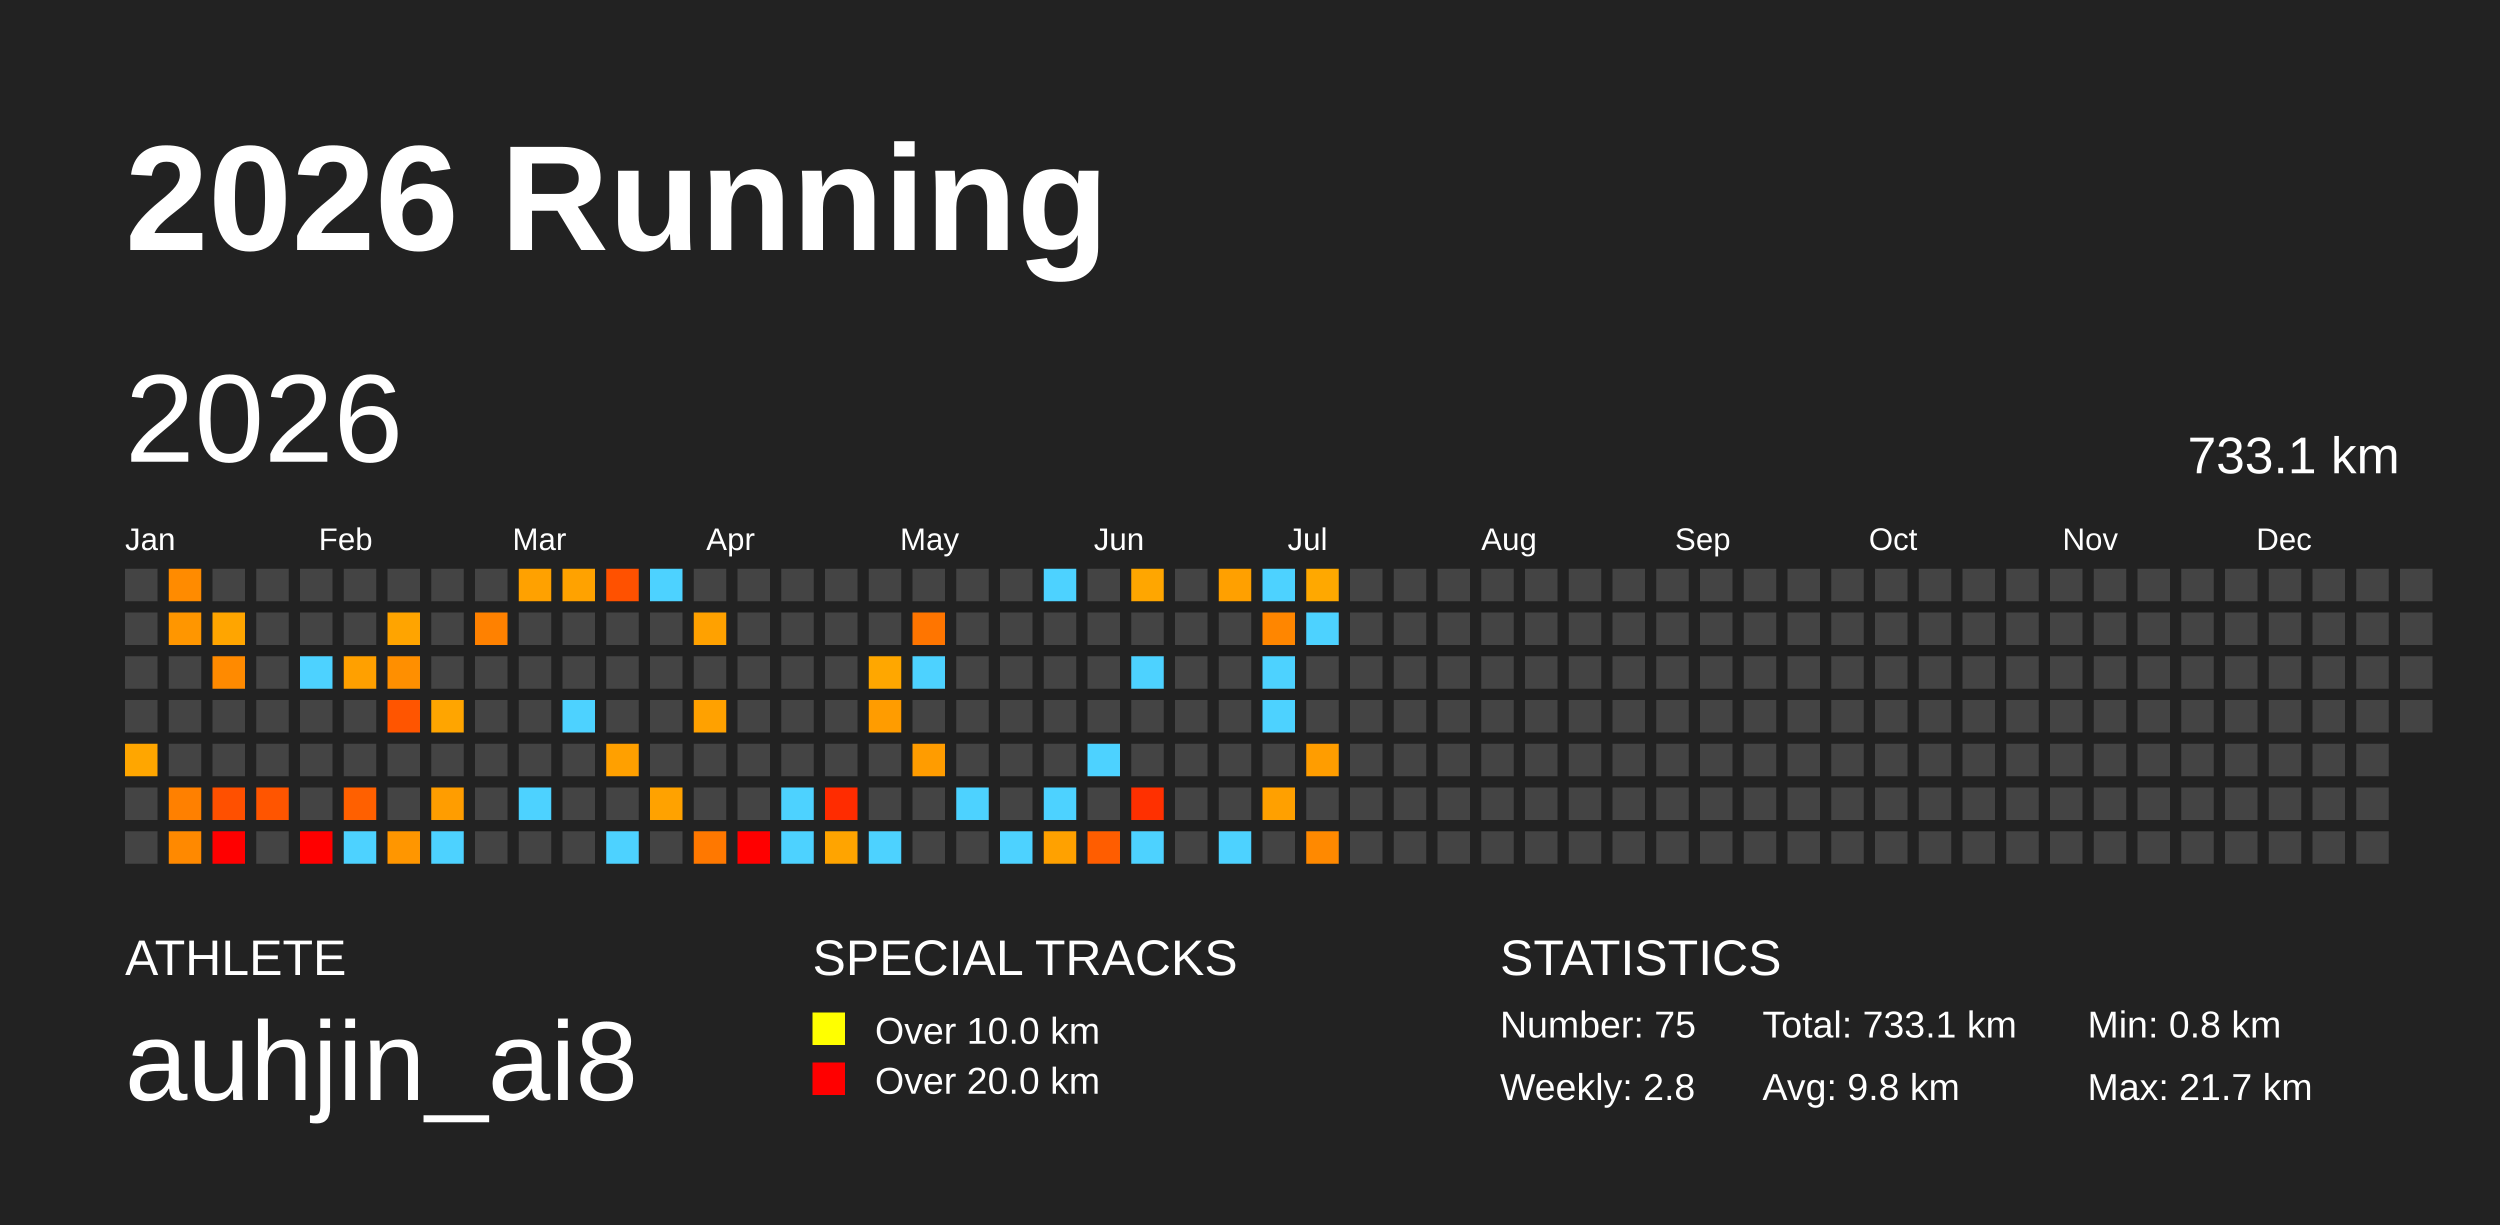
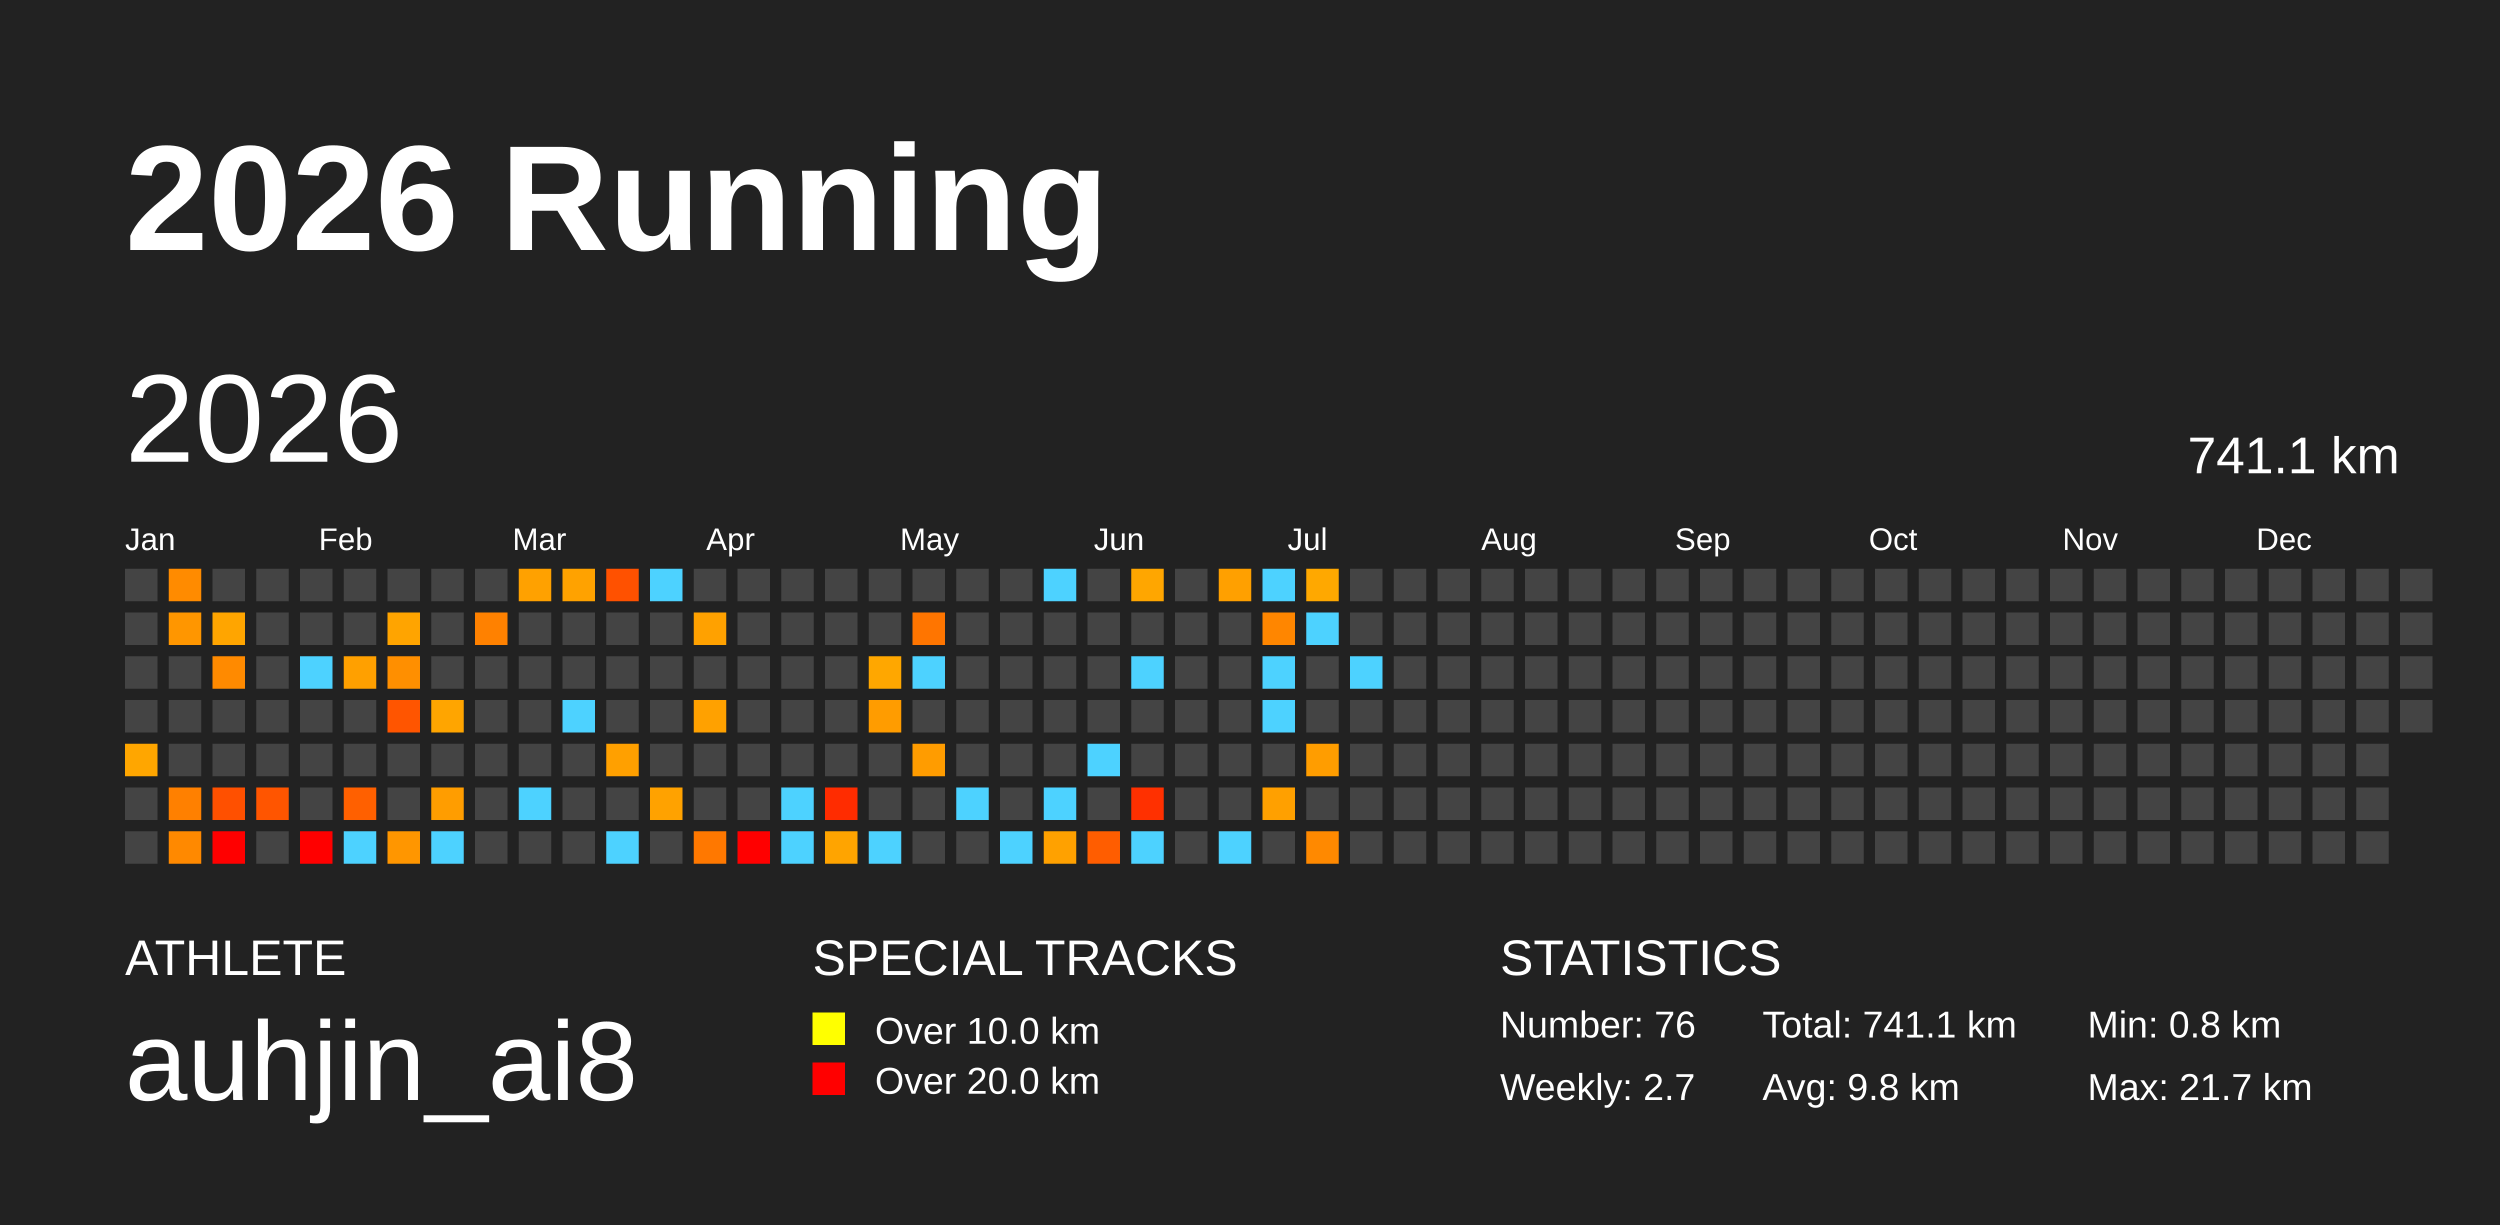
<svg xmlns="http://www.w3.org/2000/svg" baseProfile="full" height="98mm" version="1.1" viewBox="0,0,200,98" width="200mm">
  <defs />
  <rect fill="#222222" height="98" width="200" x="0" y="0" />
  <text fill="#FFFFFF" style="font-size:12px; font-family:Arial; font-weight:bold;" x="10" y="20">2026 Running</text>
  <text fill="#FFFFFF" style="font-size:4px; font-family:Arial" x="10" y="78">ATHLETE</text>
  <text fill="#FFFFFF" style="font-size:9px; font-family:Arial" x="10" y="88">auhjin_ai8</text>
  <text fill="#FFFFFF" style="font-size:4px; font-family:Arial" x="65" y="78">SPECIAL TRACKS</text>
  <rect fill="yellow" height="2.6" width="2.6" x="65" y="81" />
  <text fill="#FFFFFF" style="font-size:3px; font-family:Arial" x="70" y="83.5">Over 10.0 km</text>
  <rect fill="red" height="2.6" width="2.6" x="65" y="85" />
  <text fill="#FFFFFF" style="font-size:3px; font-family:Arial" x="70" y="87.5">Over 20.0 km</text>
  <text fill="#FFFFFF" style="font-size:4px; font-family:Arial" x="120" y="78">STATISTICS</text>
-   <text fill="#FFFFFF" style="font-size:3px; font-family:Arial" x="120" y="83">Number: 75</text>
-   <text fill="#FFFFFF" style="font-size:3px; font-family:Arial" x="120" y="88">Weekly: 2.8</text>
-   <text fill="#FFFFFF" style="font-size:3px; font-family:Arial" x="141" y="83">Total: 733.1 km</text>
+   <text fill="#FFFFFF" style="font-size:3px; font-family:Arial" x="120" y="83">Number: 76</text>
+   <text fill="#FFFFFF" style="font-size:3px; font-family:Arial" x="120" y="88">Weekly: 2.7</text>
+   <text fill="#FFFFFF" style="font-size:3px; font-family:Arial" x="141" y="83">Total: 741.1 km</text>
  <text fill="#FFFFFF" style="font-size:3px; font-family:Arial" x="141" y="88">Avg: 9.8 km</text>
  <text fill="#FFFFFF" style="font-size:3px; font-family:Arial" x="167" y="83">Min: 0.8 km</text>
  <text fill="#FFFFFF" style="font-size:3px; font-family:Arial" x="167" y="88">Max: 21.7 km</text>
  <text dominant-baseline="hanging" fill="#FFFFFF" style="font-size:10.0px; font-family:Arial;" x="10" y="30">2026</text>
-   <text dominant-baseline="hanging" fill="#FFFFFF" style="font-size:4.125px; font-family:Arial;" x="175" y="35">733.1 km</text>
+   <text dominant-baseline="hanging" fill="#FFFFFF" style="font-size:4.125px; font-family:Arial;" x="175" y="35">741.1 km</text>
  <text fill="#FFFFFF" style="font-size:2.5px; font-family:Arial" x="10.0" y="44">Jan</text>
  <text fill="#FFFFFF" style="font-size:2.5px; font-family:Arial" x="25.5" y="44">Feb</text>
  <text fill="#FFFFFF" style="font-size:2.5px; font-family:Arial" x="41.0" y="44">Mar</text>
  <text fill="#FFFFFF" style="font-size:2.5px; font-family:Arial" x="56.5" y="44">Apr</text>
  <text fill="#FFFFFF" style="font-size:2.5px; font-family:Arial" x="72.0" y="44">May</text>
  <text fill="#FFFFFF" style="font-size:2.5px; font-family:Arial" x="87.5" y="44">Jun</text>
  <text fill="#FFFFFF" style="font-size:2.5px; font-family:Arial" x="103.0" y="44">Jul</text>
  <text fill="#FFFFFF" style="font-size:2.5px; font-family:Arial" x="118.5" y="44">Aug</text>
  <text fill="#FFFFFF" style="font-size:2.5px; font-family:Arial" x="134.0" y="44">Sep</text>
  <text fill="#FFFFFF" style="font-size:2.5px; font-family:Arial" x="149.5" y="44">Oct</text>
  <text fill="#FFFFFF" style="font-size:2.5px; font-family:Arial" x="165.0" y="44">Nov</text>
  <text fill="#FFFFFF" style="font-size:2.5px; font-family:Arial" x="180.5" y="44">Dec</text>
  <rect fill="#444444" height="2.6" width="2.6" x="10.0" y="45.5" />
  <rect fill="#444444" height="2.6" width="2.6" x="10.0" y="49.0" />
  <rect fill="#444444" height="2.6" width="2.6" x="10.0" y="52.5" />
  <rect fill="#444444" height="2.6" width="2.6" x="10.0" y="56.0" />
  <rect fill="#ffa600" height="2.6" width="2.6" x="10.0" y="59.5" />
  <rect fill="#444444" height="2.6" width="2.6" x="10.0" y="63.0" />
  <rect fill="#444444" height="2.6" width="2.6" x="10.0" y="66.5" />
  <rect fill="#ff8b00" height="2.6" width="2.6" x="13.5" y="45.5" />
  <rect fill="#ff9600" height="2.6" width="2.6" x="13.5" y="49.0" />
  <rect fill="#444444" height="2.6" width="2.6" x="13.5" y="52.5" />
  <rect fill="#444444" height="2.6" width="2.6" x="13.5" y="56.0" />
  <rect fill="#444444" height="2.6" width="2.6" x="13.5" y="59.5" />
  <rect fill="#ff8000" height="2.6" width="2.6" x="13.5" y="63.0" />
  <rect fill="#ff8900" height="2.6" width="2.6" x="13.5" y="66.5" />
  <rect fill="#444444" height="2.6" width="2.6" x="17.0" y="45.5" />
  <rect fill="#ffa500" height="2.6" width="2.6" x="17.0" y="49.0" />
  <rect fill="#ff8a00" height="2.6" width="2.6" x="17.0" y="52.5" />
  <rect fill="#444444" height="2.6" width="2.6" x="17.0" y="56.0" />
  <rect fill="#444444" height="2.6" width="2.6" x="17.0" y="59.5" />
  <rect fill="#ff5000" height="2.6" width="2.6" x="17.0" y="63.0" />
  <rect fill="red" height="2.6" width="2.6" x="17.0" y="66.5" />
  <rect fill="#444444" height="2.6" width="2.6" x="20.5" y="45.5" />
  <rect fill="#444444" height="2.6" width="2.6" x="20.5" y="49.0" />
  <rect fill="#444444" height="2.6" width="2.6" x="20.5" y="52.5" />
  <rect fill="#444444" height="2.6" width="2.6" x="20.5" y="56.0" />
  <rect fill="#444444" height="2.6" width="2.6" x="20.5" y="59.5" />
  <rect fill="#ff5500" height="2.6" width="2.6" x="20.5" y="63.0" />
  <rect fill="#444444" height="2.6" width="2.6" x="20.5" y="66.5" />
  <rect fill="#444444" height="2.6" width="2.6" x="24.0" y="45.5" />
  <rect fill="#444444" height="2.6" width="2.6" x="24.0" y="49.0" />
  <rect fill="#4dd2ff" height="2.6" width="2.6" x="24.0" y="52.5" />
  <rect fill="#444444" height="2.6" width="2.6" x="24.0" y="56.0" />
  <rect fill="#444444" height="2.6" width="2.6" x="24.0" y="59.5" />
  <rect fill="#444444" height="2.6" width="2.6" x="24.0" y="63.0" />
  <rect fill="red" height="2.6" width="2.6" x="24.0" y="66.5" />
  <rect fill="#444444" height="2.6" width="2.6" x="27.5" y="45.5" />
  <rect fill="#444444" height="2.6" width="2.6" x="27.5" y="49.0" />
  <rect fill="#ffa000" height="2.6" width="2.6" x="27.5" y="52.5" />
  <rect fill="#444444" height="2.6" width="2.6" x="27.5" y="56.0" />
  <rect fill="#444444" height="2.6" width="2.6" x="27.5" y="59.5" />
  <rect fill="#ff6000" height="2.6" width="2.6" x="27.5" y="63.0" />
  <rect fill="#4dd2ff" height="2.6" width="2.6" x="27.5" y="66.5" />
  <rect fill="#444444" height="2.6" width="2.6" x="31.0" y="45.5" />
  <rect fill="#ffa400" height="2.6" width="2.6" x="31.0" y="49.0" />
  <rect fill="#ff8f00" height="2.6" width="2.6" x="31.0" y="52.5" />
  <rect fill="#ff5500" height="2.6" width="2.6" x="31.0" y="56.0" />
  <rect fill="#444444" height="2.6" width="2.6" x="31.0" y="59.5" />
  <rect fill="#444444" height="2.6" width="2.6" x="31.0" y="63.0" />
  <rect fill="#ff9600" height="2.6" width="2.6" x="31.0" y="66.5" />
  <rect fill="#444444" height="2.6" width="2.6" x="34.5" y="45.5" />
  <rect fill="#444444" height="2.6" width="2.6" x="34.5" y="49.0" />
  <rect fill="#444444" height="2.6" width="2.6" x="34.5" y="52.5" />
  <rect fill="#ffa500" height="2.6" width="2.6" x="34.5" y="56.0" />
  <rect fill="#444444" height="2.6" width="2.6" x="34.5" y="59.5" />
  <rect fill="#ff9d00" height="2.6" width="2.6" x="34.5" y="63.0" />
  <rect fill="#4dd2ff" height="2.6" width="2.6" x="34.5" y="66.5" />
  <rect fill="#444444" height="2.6" width="2.6" x="38.0" y="45.5" />
  <rect fill="#ff8100" height="2.6" width="2.6" x="38.0" y="49.0" />
  <rect fill="#444444" height="2.6" width="2.6" x="38.0" y="52.5" />
  <rect fill="#444444" height="2.6" width="2.6" x="38.0" y="56.0" />
  <rect fill="#444444" height="2.6" width="2.6" x="38.0" y="59.5" />
  <rect fill="#444444" height="2.6" width="2.6" x="38.0" y="63.0" />
  <rect fill="#444444" height="2.6" width="2.6" x="38.0" y="66.5" />
  <rect fill="#ffa100" height="2.6" width="2.6" x="41.5" y="45.5" />
  <rect fill="#444444" height="2.6" width="2.6" x="41.5" y="49.0" />
  <rect fill="#444444" height="2.6" width="2.6" x="41.5" y="52.5" />
  <rect fill="#444444" height="2.6" width="2.6" x="41.5" y="56.0" />
  <rect fill="#444444" height="2.6" width="2.6" x="41.5" y="59.5" />
  <rect fill="#4dd2ff" height="2.6" width="2.6" x="41.5" y="63.0" />
  <rect fill="#444444" height="2.6" width="2.6" x="41.5" y="66.5" />
  <rect fill="#ffa200" height="2.6" width="2.6" x="45.0" y="45.5" />
  <rect fill="#444444" height="2.6" width="2.6" x="45.0" y="49.0" />
  <rect fill="#444444" height="2.6" width="2.6" x="45.0" y="52.5" />
  <rect fill="#4dd2ff" height="2.6" width="2.6" x="45.0" y="56.0" />
  <rect fill="#444444" height="2.6" width="2.6" x="45.0" y="59.5" />
  <rect fill="#444444" height="2.6" width="2.6" x="45.0" y="63.0" />
  <rect fill="#444444" height="2.6" width="2.6" x="45.0" y="66.5" />
  <rect fill="#ff5100" height="2.6" width="2.6" x="48.5" y="45.5" />
  <rect fill="#444444" height="2.6" width="2.6" x="48.5" y="49.0" />
  <rect fill="#444444" height="2.6" width="2.6" x="48.5" y="52.5" />
  <rect fill="#444444" height="2.6" width="2.6" x="48.5" y="56.0" />
  <rect fill="#ffa000" height="2.6" width="2.6" x="48.5" y="59.5" />
  <rect fill="#444444" height="2.6" width="2.6" x="48.5" y="63.0" />
  <rect fill="#4dd2ff" height="2.6" width="2.6" x="48.5" y="66.5" />
  <rect fill="#4dd2ff" height="2.6" width="2.6" x="52.0" y="45.5" />
  <rect fill="#444444" height="2.6" width="2.6" x="52.0" y="49.0" />
  <rect fill="#444444" height="2.6" width="2.6" x="52.0" y="52.5" />
  <rect fill="#444444" height="2.6" width="2.6" x="52.0" y="56.0" />
  <rect fill="#444444" height="2.6" width="2.6" x="52.0" y="59.5" />
  <rect fill="#ffa200" height="2.6" width="2.6" x="52.0" y="63.0" />
  <rect fill="#444444" height="2.6" width="2.6" x="52.0" y="66.5" />
  <rect fill="#444444" height="2.6" width="2.6" x="55.5" y="45.5" />
  <rect fill="#ffa100" height="2.6" width="2.6" x="55.5" y="49.0" />
  <rect fill="#444444" height="2.6" width="2.6" x="55.5" y="52.5" />
  <rect fill="#ffa100" height="2.6" width="2.6" x="55.5" y="56.0" />
  <rect fill="#444444" height="2.6" width="2.6" x="55.5" y="59.5" />
  <rect fill="#444444" height="2.6" width="2.6" x="55.5" y="63.0" />
  <rect fill="#ff7800" height="2.6" width="2.6" x="55.5" y="66.5" />
  <rect fill="#444444" height="2.6" width="2.6" x="59.0" y="45.5" />
  <rect fill="#444444" height="2.6" width="2.6" x="59.0" y="49.0" />
  <rect fill="#444444" height="2.6" width="2.6" x="59.0" y="52.5" />
  <rect fill="#444444" height="2.6" width="2.6" x="59.0" y="56.0" />
  <rect fill="#444444" height="2.6" width="2.6" x="59.0" y="59.5" />
  <rect fill="#444444" height="2.6" width="2.6" x="59.0" y="63.0" />
  <rect fill="red" height="2.6" width="2.6" x="59.0" y="66.5" />
  <rect fill="#444444" height="2.6" width="2.6" x="62.5" y="45.5" />
  <rect fill="#444444" height="2.6" width="2.6" x="62.5" y="49.0" />
  <rect fill="#444444" height="2.6" width="2.6" x="62.5" y="52.5" />
  <rect fill="#444444" height="2.6" width="2.6" x="62.5" y="56.0" />
  <rect fill="#444444" height="2.6" width="2.6" x="62.5" y="59.5" />
  <rect fill="#4dd2ff" height="2.6" width="2.6" x="62.5" y="63.0" />
  <rect fill="#4dd2ff" height="2.6" width="2.6" x="62.5" y="66.5" />
  <rect fill="#444444" height="2.6" width="2.6" x="66.0" y="45.5" />
  <rect fill="#444444" height="2.6" width="2.6" x="66.0" y="49.0" />
  <rect fill="#444444" height="2.6" width="2.6" x="66.0" y="52.5" />
  <rect fill="#444444" height="2.6" width="2.6" x="66.0" y="56.0" />
  <rect fill="#444444" height="2.6" width="2.6" x="66.0" y="59.5" />
  <rect fill="#ff2c00" height="2.6" width="2.6" x="66.0" y="63.0" />
  <rect fill="#ffa400" height="2.6" width="2.6" x="66.0" y="66.5" />
  <rect fill="#444444" height="2.6" width="2.6" x="69.5" y="45.5" />
  <rect fill="#444444" height="2.6" width="2.6" x="69.5" y="49.0" />
  <rect fill="#ffa700" height="2.6" width="2.6" x="69.5" y="52.5" />
  <rect fill="#ff9c00" height="2.6" width="2.6" x="69.5" y="56.0" />
  <rect fill="#444444" height="2.6" width="2.6" x="69.5" y="59.5" />
  <rect fill="#444444" height="2.6" width="2.6" x="69.5" y="63.0" />
  <rect fill="#4dd2ff" height="2.6" width="2.6" x="69.5" y="66.5" />
  <rect fill="#444444" height="2.6" width="2.6" x="73.0" y="45.5" />
  <rect fill="#ff7500" height="2.6" width="2.6" x="73.0" y="49.0" />
  <rect fill="#4dd2ff" height="2.6" width="2.6" x="73.0" y="52.5" />
  <rect fill="#444444" height="2.6" width="2.6" x="73.0" y="56.0" />
  <rect fill="#ff9c00" height="2.6" width="2.6" x="73.0" y="59.5" />
  <rect fill="#444444" height="2.6" width="2.6" x="73.0" y="63.0" />
  <rect fill="#444444" height="2.6" width="2.6" x="73.0" y="66.5" />
  <rect fill="#444444" height="2.6" width="2.6" x="76.5" y="45.5" />
  <rect fill="#444444" height="2.6" width="2.6" x="76.5" y="49.0" />
  <rect fill="#444444" height="2.6" width="2.6" x="76.5" y="52.5" />
  <rect fill="#444444" height="2.6" width="2.6" x="76.5" y="56.0" />
  <rect fill="#444444" height="2.6" width="2.6" x="76.5" y="59.5" />
  <rect fill="#4dd2ff" height="2.6" width="2.6" x="76.5" y="63.0" />
  <rect fill="#444444" height="2.6" width="2.6" x="76.5" y="66.5" />
  <rect fill="#444444" height="2.6" width="2.6" x="80.0" y="45.5" />
  <rect fill="#444444" height="2.6" width="2.6" x="80.0" y="49.0" />
  <rect fill="#444444" height="2.6" width="2.6" x="80.0" y="52.5" />
  <rect fill="#444444" height="2.6" width="2.6" x="80.0" y="56.0" />
  <rect fill="#444444" height="2.6" width="2.6" x="80.0" y="59.5" />
  <rect fill="#444444" height="2.6" width="2.6" x="80.0" y="63.0" />
  <rect fill="#4dd2ff" height="2.6" width="2.6" x="80.0" y="66.5" />
  <rect fill="#4dd2ff" height="2.6" width="2.6" x="83.5" y="45.5" />
  <rect fill="#444444" height="2.6" width="2.6" x="83.5" y="49.0" />
  <rect fill="#444444" height="2.6" width="2.6" x="83.5" y="52.5" />
  <rect fill="#444444" height="2.6" width="2.6" x="83.5" y="56.0" />
  <rect fill="#444444" height="2.6" width="2.6" x="83.5" y="59.5" />
  <rect fill="#4dd2ff" height="2.6" width="2.6" x="83.5" y="63.0" />
  <rect fill="#ffa100" height="2.6" width="2.6" x="83.5" y="66.5" />
  <rect fill="#444444" height="2.6" width="2.6" x="87.0" y="45.5" />
  <rect fill="#444444" height="2.6" width="2.6" x="87.0" y="49.0" />
  <rect fill="#444444" height="2.6" width="2.6" x="87.0" y="52.5" />
  <rect fill="#444444" height="2.6" width="2.6" x="87.0" y="56.0" />
  <rect fill="#4dd2ff" height="2.6" width="2.6" x="87.0" y="59.5" />
  <rect fill="#444444" height="2.6" width="2.6" x="87.0" y="63.0" />
  <rect fill="#ff5d00" height="2.6" width="2.6" x="87.0" y="66.5" />
  <rect fill="#ffa600" height="2.6" width="2.6" x="90.5" y="45.5" />
  <rect fill="#444444" height="2.6" width="2.6" x="90.5" y="49.0" />
  <rect fill="#4dd2ff" height="2.6" width="2.6" x="90.5" y="52.5" />
  <rect fill="#444444" height="2.6" width="2.6" x="90.5" y="56.0" />
  <rect fill="#444444" height="2.6" width="2.6" x="90.5" y="59.5" />
  <rect fill="#ff3000" height="2.6" width="2.6" x="90.5" y="63.0" />
  <rect fill="#4dd2ff" height="2.6" width="2.6" x="90.5" y="66.5" />
  <rect fill="#444444" height="2.6" width="2.6" x="94.0" y="45.5" />
  <rect fill="#444444" height="2.6" width="2.6" x="94.0" y="49.0" />
  <rect fill="#444444" height="2.6" width="2.6" x="94.0" y="52.5" />
  <rect fill="#444444" height="2.6" width="2.6" x="94.0" y="56.0" />
  <rect fill="#444444" height="2.6" width="2.6" x="94.0" y="59.5" />
  <rect fill="#444444" height="2.6" width="2.6" x="94.0" y="63.0" />
  <rect fill="#444444" height="2.6" width="2.6" x="94.0" y="66.5" />
  <rect fill="#ffa000" height="2.6" width="2.6" x="97.5" y="45.5" />
  <rect fill="#444444" height="2.6" width="2.6" x="97.5" y="49.0" />
  <rect fill="#444444" height="2.6" width="2.6" x="97.5" y="52.5" />
  <rect fill="#444444" height="2.6" width="2.6" x="97.5" y="56.0" />
  <rect fill="#444444" height="2.6" width="2.6" x="97.5" y="59.5" />
  <rect fill="#444444" height="2.6" width="2.6" x="97.5" y="63.0" />
  <rect fill="#4dd2ff" height="2.6" width="2.6" x="97.5" y="66.5" />
  <rect fill="#4dd2ff" height="2.6" width="2.6" x="101.0" y="45.5" />
  <rect fill="#ff8600" height="2.6" width="2.6" x="101.0" y="49.0" />
  <rect fill="#4dd2ff" height="2.6" width="2.6" x="101.0" y="52.5" />
  <rect fill="#4dd2ff" height="2.6" width="2.6" x="101.0" y="56.0" />
  <rect fill="#444444" height="2.6" width="2.6" x="101.0" y="59.5" />
  <rect fill="#ffa000" height="2.6" width="2.6" x="101.0" y="63.0" />
  <rect fill="#444444" height="2.6" width="2.6" x="101.0" y="66.5" />
  <rect fill="#ffa800" height="2.6" width="2.6" x="104.5" y="45.5" />
  <rect fill="#4dd2ff" height="2.6" width="2.6" x="104.5" y="49.0" />
  <rect fill="#444444" height="2.6" width="2.6" x="104.5" y="52.5" />
  <rect fill="#444444" height="2.6" width="2.6" x="104.5" y="56.0" />
  <rect fill="#ff9d00" height="2.6" width="2.6" x="104.5" y="59.5" />
  <rect fill="#444444" height="2.6" width="2.6" x="104.5" y="63.0" />
  <rect fill="#ff8900" height="2.6" width="2.6" x="104.5" y="66.5" />
  <rect fill="#444444" height="2.6" width="2.6" x="108.0" y="45.5" />
  <rect fill="#444444" height="2.6" width="2.6" x="108.0" y="49.0" />
-   <rect fill="#444444" height="2.6" width="2.6" x="108.0" y="52.5" />
+   <rect fill="#4dd2ff" height="2.6" width="2.6" x="108.0" y="52.5" />
  <rect fill="#444444" height="2.6" width="2.6" x="108.0" y="56.0" />
  <rect fill="#444444" height="2.6" width="2.6" x="108.0" y="59.5" />
  <rect fill="#444444" height="2.6" width="2.6" x="108.0" y="63.0" />
  <rect fill="#444444" height="2.6" width="2.6" x="108.0" y="66.5" />
  <rect fill="#444444" height="2.6" width="2.6" x="111.5" y="45.5" />
  <rect fill="#444444" height="2.6" width="2.6" x="111.5" y="49.0" />
  <rect fill="#444444" height="2.6" width="2.6" x="111.5" y="52.5" />
  <rect fill="#444444" height="2.6" width="2.6" x="111.5" y="56.0" />
  <rect fill="#444444" height="2.6" width="2.6" x="111.5" y="59.5" />
  <rect fill="#444444" height="2.6" width="2.6" x="111.5" y="63.0" />
  <rect fill="#444444" height="2.6" width="2.6" x="111.5" y="66.5" />
  <rect fill="#444444" height="2.6" width="2.6" x="115.0" y="45.5" />
  <rect fill="#444444" height="2.6" width="2.6" x="115.0" y="49.0" />
  <rect fill="#444444" height="2.6" width="2.6" x="115.0" y="52.5" />
  <rect fill="#444444" height="2.6" width="2.6" x="115.0" y="56.0" />
  <rect fill="#444444" height="2.6" width="2.6" x="115.0" y="59.5" />
  <rect fill="#444444" height="2.6" width="2.6" x="115.0" y="63.0" />
  <rect fill="#444444" height="2.6" width="2.6" x="115.0" y="66.5" />
  <rect fill="#444444" height="2.6" width="2.6" x="118.5" y="45.5" />
  <rect fill="#444444" height="2.6" width="2.6" x="118.5" y="49.0" />
  <rect fill="#444444" height="2.6" width="2.6" x="118.5" y="52.5" />
  <rect fill="#444444" height="2.6" width="2.6" x="118.5" y="56.0" />
  <rect fill="#444444" height="2.6" width="2.6" x="118.5" y="59.5" />
  <rect fill="#444444" height="2.6" width="2.6" x="118.5" y="63.0" />
  <rect fill="#444444" height="2.6" width="2.6" x="118.5" y="66.5" />
  <rect fill="#444444" height="2.6" width="2.6" x="122.0" y="45.5" />
  <rect fill="#444444" height="2.6" width="2.6" x="122.0" y="49.0" />
  <rect fill="#444444" height="2.6" width="2.6" x="122.0" y="52.5" />
  <rect fill="#444444" height="2.6" width="2.6" x="122.0" y="56.0" />
  <rect fill="#444444" height="2.6" width="2.6" x="122.0" y="59.5" />
  <rect fill="#444444" height="2.6" width="2.6" x="122.0" y="63.0" />
  <rect fill="#444444" height="2.6" width="2.6" x="122.0" y="66.5" />
  <rect fill="#444444" height="2.6" width="2.6" x="125.5" y="45.5" />
  <rect fill="#444444" height="2.6" width="2.6" x="125.5" y="49.0" />
  <rect fill="#444444" height="2.6" width="2.6" x="125.5" y="52.5" />
  <rect fill="#444444" height="2.6" width="2.6" x="125.5" y="56.0" />
  <rect fill="#444444" height="2.6" width="2.6" x="125.5" y="59.5" />
  <rect fill="#444444" height="2.6" width="2.6" x="125.5" y="63.0" />
  <rect fill="#444444" height="2.6" width="2.6" x="125.5" y="66.5" />
  <rect fill="#444444" height="2.6" width="2.6" x="129.0" y="45.5" />
  <rect fill="#444444" height="2.6" width="2.6" x="129.0" y="49.0" />
  <rect fill="#444444" height="2.6" width="2.6" x="129.0" y="52.5" />
  <rect fill="#444444" height="2.6" width="2.6" x="129.0" y="56.0" />
  <rect fill="#444444" height="2.6" width="2.6" x="129.0" y="59.5" />
  <rect fill="#444444" height="2.6" width="2.6" x="129.0" y="63.0" />
  <rect fill="#444444" height="2.6" width="2.6" x="129.0" y="66.5" />
  <rect fill="#444444" height="2.6" width="2.6" x="132.5" y="45.5" />
  <rect fill="#444444" height="2.6" width="2.6" x="132.5" y="49.0" />
  <rect fill="#444444" height="2.6" width="2.6" x="132.5" y="52.5" />
  <rect fill="#444444" height="2.6" width="2.6" x="132.5" y="56.0" />
  <rect fill="#444444" height="2.6" width="2.6" x="132.5" y="59.5" />
  <rect fill="#444444" height="2.6" width="2.6" x="132.5" y="63.0" />
  <rect fill="#444444" height="2.6" width="2.6" x="132.5" y="66.5" />
  <rect fill="#444444" height="2.6" width="2.6" x="136.0" y="45.5" />
  <rect fill="#444444" height="2.6" width="2.6" x="136.0" y="49.0" />
  <rect fill="#444444" height="2.6" width="2.6" x="136.0" y="52.5" />
  <rect fill="#444444" height="2.6" width="2.6" x="136.0" y="56.0" />
  <rect fill="#444444" height="2.6" width="2.6" x="136.0" y="59.5" />
  <rect fill="#444444" height="2.6" width="2.6" x="136.0" y="63.0" />
  <rect fill="#444444" height="2.6" width="2.6" x="136.0" y="66.5" />
  <rect fill="#444444" height="2.6" width="2.6" x="139.5" y="45.5" />
  <rect fill="#444444" height="2.6" width="2.6" x="139.5" y="49.0" />
  <rect fill="#444444" height="2.6" width="2.6" x="139.5" y="52.5" />
  <rect fill="#444444" height="2.6" width="2.6" x="139.5" y="56.0" />
  <rect fill="#444444" height="2.6" width="2.6" x="139.5" y="59.5" />
  <rect fill="#444444" height="2.6" width="2.6" x="139.5" y="63.0" />
  <rect fill="#444444" height="2.6" width="2.6" x="139.5" y="66.5" />
  <rect fill="#444444" height="2.6" width="2.6" x="143.0" y="45.5" />
  <rect fill="#444444" height="2.6" width="2.6" x="143.0" y="49.0" />
  <rect fill="#444444" height="2.6" width="2.6" x="143.0" y="52.5" />
  <rect fill="#444444" height="2.6" width="2.6" x="143.0" y="56.0" />
  <rect fill="#444444" height="2.6" width="2.6" x="143.0" y="59.5" />
  <rect fill="#444444" height="2.6" width="2.6" x="143.0" y="63.0" />
  <rect fill="#444444" height="2.6" width="2.6" x="143.0" y="66.5" />
  <rect fill="#444444" height="2.6" width="2.6" x="146.5" y="45.5" />
  <rect fill="#444444" height="2.6" width="2.6" x="146.5" y="49.0" />
  <rect fill="#444444" height="2.6" width="2.6" x="146.5" y="52.5" />
  <rect fill="#444444" height="2.6" width="2.6" x="146.5" y="56.0" />
  <rect fill="#444444" height="2.6" width="2.6" x="146.5" y="59.5" />
  <rect fill="#444444" height="2.6" width="2.6" x="146.5" y="63.0" />
  <rect fill="#444444" height="2.6" width="2.6" x="146.5" y="66.5" />
  <rect fill="#444444" height="2.6" width="2.6" x="150.0" y="45.5" />
  <rect fill="#444444" height="2.6" width="2.6" x="150.0" y="49.0" />
  <rect fill="#444444" height="2.6" width="2.6" x="150.0" y="52.5" />
  <rect fill="#444444" height="2.6" width="2.6" x="150.0" y="56.0" />
  <rect fill="#444444" height="2.6" width="2.6" x="150.0" y="59.5" />
  <rect fill="#444444" height="2.6" width="2.6" x="150.0" y="63.0" />
  <rect fill="#444444" height="2.6" width="2.6" x="150.0" y="66.5" />
  <rect fill="#444444" height="2.6" width="2.6" x="153.5" y="45.5" />
  <rect fill="#444444" height="2.6" width="2.6" x="153.5" y="49.0" />
  <rect fill="#444444" height="2.6" width="2.6" x="153.5" y="52.5" />
  <rect fill="#444444" height="2.6" width="2.6" x="153.5" y="56.0" />
  <rect fill="#444444" height="2.6" width="2.6" x="153.5" y="59.5" />
  <rect fill="#444444" height="2.6" width="2.6" x="153.5" y="63.0" />
  <rect fill="#444444" height="2.6" width="2.6" x="153.5" y="66.5" />
  <rect fill="#444444" height="2.6" width="2.6" x="157.0" y="45.5" />
  <rect fill="#444444" height="2.6" width="2.6" x="157.0" y="49.0" />
  <rect fill="#444444" height="2.6" width="2.6" x="157.0" y="52.5" />
  <rect fill="#444444" height="2.6" width="2.6" x="157.0" y="56.0" />
  <rect fill="#444444" height="2.6" width="2.6" x="157.0" y="59.5" />
  <rect fill="#444444" height="2.6" width="2.6" x="157.0" y="63.0" />
  <rect fill="#444444" height="2.6" width="2.6" x="157.0" y="66.5" />
  <rect fill="#444444" height="2.6" width="2.6" x="160.5" y="45.5" />
  <rect fill="#444444" height="2.6" width="2.6" x="160.5" y="49.0" />
  <rect fill="#444444" height="2.6" width="2.6" x="160.5" y="52.5" />
  <rect fill="#444444" height="2.6" width="2.6" x="160.5" y="56.0" />
  <rect fill="#444444" height="2.6" width="2.6" x="160.5" y="59.5" />
  <rect fill="#444444" height="2.6" width="2.6" x="160.5" y="63.0" />
  <rect fill="#444444" height="2.6" width="2.6" x="160.5" y="66.5" />
  <rect fill="#444444" height="2.6" width="2.6" x="164.0" y="45.5" />
  <rect fill="#444444" height="2.6" width="2.6" x="164.0" y="49.0" />
  <rect fill="#444444" height="2.6" width="2.6" x="164.0" y="52.5" />
  <rect fill="#444444" height="2.6" width="2.6" x="164.0" y="56.0" />
  <rect fill="#444444" height="2.6" width="2.6" x="164.0" y="59.5" />
  <rect fill="#444444" height="2.6" width="2.6" x="164.0" y="63.0" />
  <rect fill="#444444" height="2.6" width="2.6" x="164.0" y="66.5" />
  <rect fill="#444444" height="2.6" width="2.6" x="167.5" y="45.5" />
  <rect fill="#444444" height="2.6" width="2.6" x="167.5" y="49.0" />
  <rect fill="#444444" height="2.6" width="2.6" x="167.5" y="52.5" />
  <rect fill="#444444" height="2.6" width="2.6" x="167.5" y="56.0" />
  <rect fill="#444444" height="2.6" width="2.6" x="167.5" y="59.5" />
  <rect fill="#444444" height="2.6" width="2.6" x="167.5" y="63.0" />
  <rect fill="#444444" height="2.6" width="2.6" x="167.5" y="66.5" />
  <rect fill="#444444" height="2.6" width="2.6" x="171.0" y="45.5" />
  <rect fill="#444444" height="2.6" width="2.6" x="171.0" y="49.0" />
  <rect fill="#444444" height="2.6" width="2.6" x="171.0" y="52.5" />
  <rect fill="#444444" height="2.6" width="2.6" x="171.0" y="56.0" />
  <rect fill="#444444" height="2.6" width="2.6" x="171.0" y="59.5" />
  <rect fill="#444444" height="2.6" width="2.6" x="171.0" y="63.0" />
  <rect fill="#444444" height="2.6" width="2.6" x="171.0" y="66.5" />
  <rect fill="#444444" height="2.6" width="2.6" x="174.5" y="45.5" />
  <rect fill="#444444" height="2.6" width="2.6" x="174.5" y="49.0" />
  <rect fill="#444444" height="2.6" width="2.6" x="174.5" y="52.5" />
  <rect fill="#444444" height="2.6" width="2.6" x="174.5" y="56.0" />
  <rect fill="#444444" height="2.6" width="2.6" x="174.5" y="59.5" />
  <rect fill="#444444" height="2.6" width="2.6" x="174.5" y="63.0" />
  <rect fill="#444444" height="2.6" width="2.6" x="174.5" y="66.5" />
  <rect fill="#444444" height="2.6" width="2.6" x="178.0" y="45.5" />
  <rect fill="#444444" height="2.6" width="2.6" x="178.0" y="49.0" />
  <rect fill="#444444" height="2.6" width="2.6" x="178.0" y="52.5" />
  <rect fill="#444444" height="2.6" width="2.6" x="178.0" y="56.0" />
  <rect fill="#444444" height="2.6" width="2.6" x="178.0" y="59.5" />
  <rect fill="#444444" height="2.6" width="2.6" x="178.0" y="63.0" />
  <rect fill="#444444" height="2.6" width="2.6" x="178.0" y="66.5" />
  <rect fill="#444444" height="2.6" width="2.6" x="181.5" y="45.5" />
  <rect fill="#444444" height="2.6" width="2.6" x="181.5" y="49.0" />
  <rect fill="#444444" height="2.6" width="2.6" x="181.5" y="52.5" />
  <rect fill="#444444" height="2.6" width="2.6" x="181.5" y="56.0" />
  <rect fill="#444444" height="2.6" width="2.6" x="181.5" y="59.5" />
  <rect fill="#444444" height="2.6" width="2.6" x="181.5" y="63.0" />
  <rect fill="#444444" height="2.6" width="2.6" x="181.5" y="66.5" />
  <rect fill="#444444" height="2.6" width="2.6" x="185.0" y="45.5" />
  <rect fill="#444444" height="2.6" width="2.6" x="185.0" y="49.0" />
  <rect fill="#444444" height="2.6" width="2.6" x="185.0" y="52.5" />
  <rect fill="#444444" height="2.6" width="2.6" x="185.0" y="56.0" />
  <rect fill="#444444" height="2.6" width="2.6" x="185.0" y="59.5" />
  <rect fill="#444444" height="2.6" width="2.6" x="185.0" y="63.0" />
  <rect fill="#444444" height="2.6" width="2.6" x="185.0" y="66.5" />
  <rect fill="#444444" height="2.6" width="2.6" x="188.5" y="45.5" />
  <rect fill="#444444" height="2.6" width="2.6" x="188.5" y="49.0" />
  <rect fill="#444444" height="2.6" width="2.6" x="188.5" y="52.5" />
  <rect fill="#444444" height="2.6" width="2.6" x="188.5" y="56.0" />
  <rect fill="#444444" height="2.6" width="2.6" x="188.5" y="59.5" />
  <rect fill="#444444" height="2.6" width="2.6" x="188.5" y="63.0" />
  <rect fill="#444444" height="2.6" width="2.6" x="188.5" y="66.5" />
  <rect fill="#444444" height="2.6" width="2.6" x="192.0" y="45.5" />
  <rect fill="#444444" height="2.6" width="2.6" x="192.0" y="49.0" />
  <rect fill="#444444" height="2.6" width="2.6" x="192.0" y="52.5" />
  <rect fill="#444444" height="2.6" width="2.6" x="192.0" y="56.0" />
</svg>
